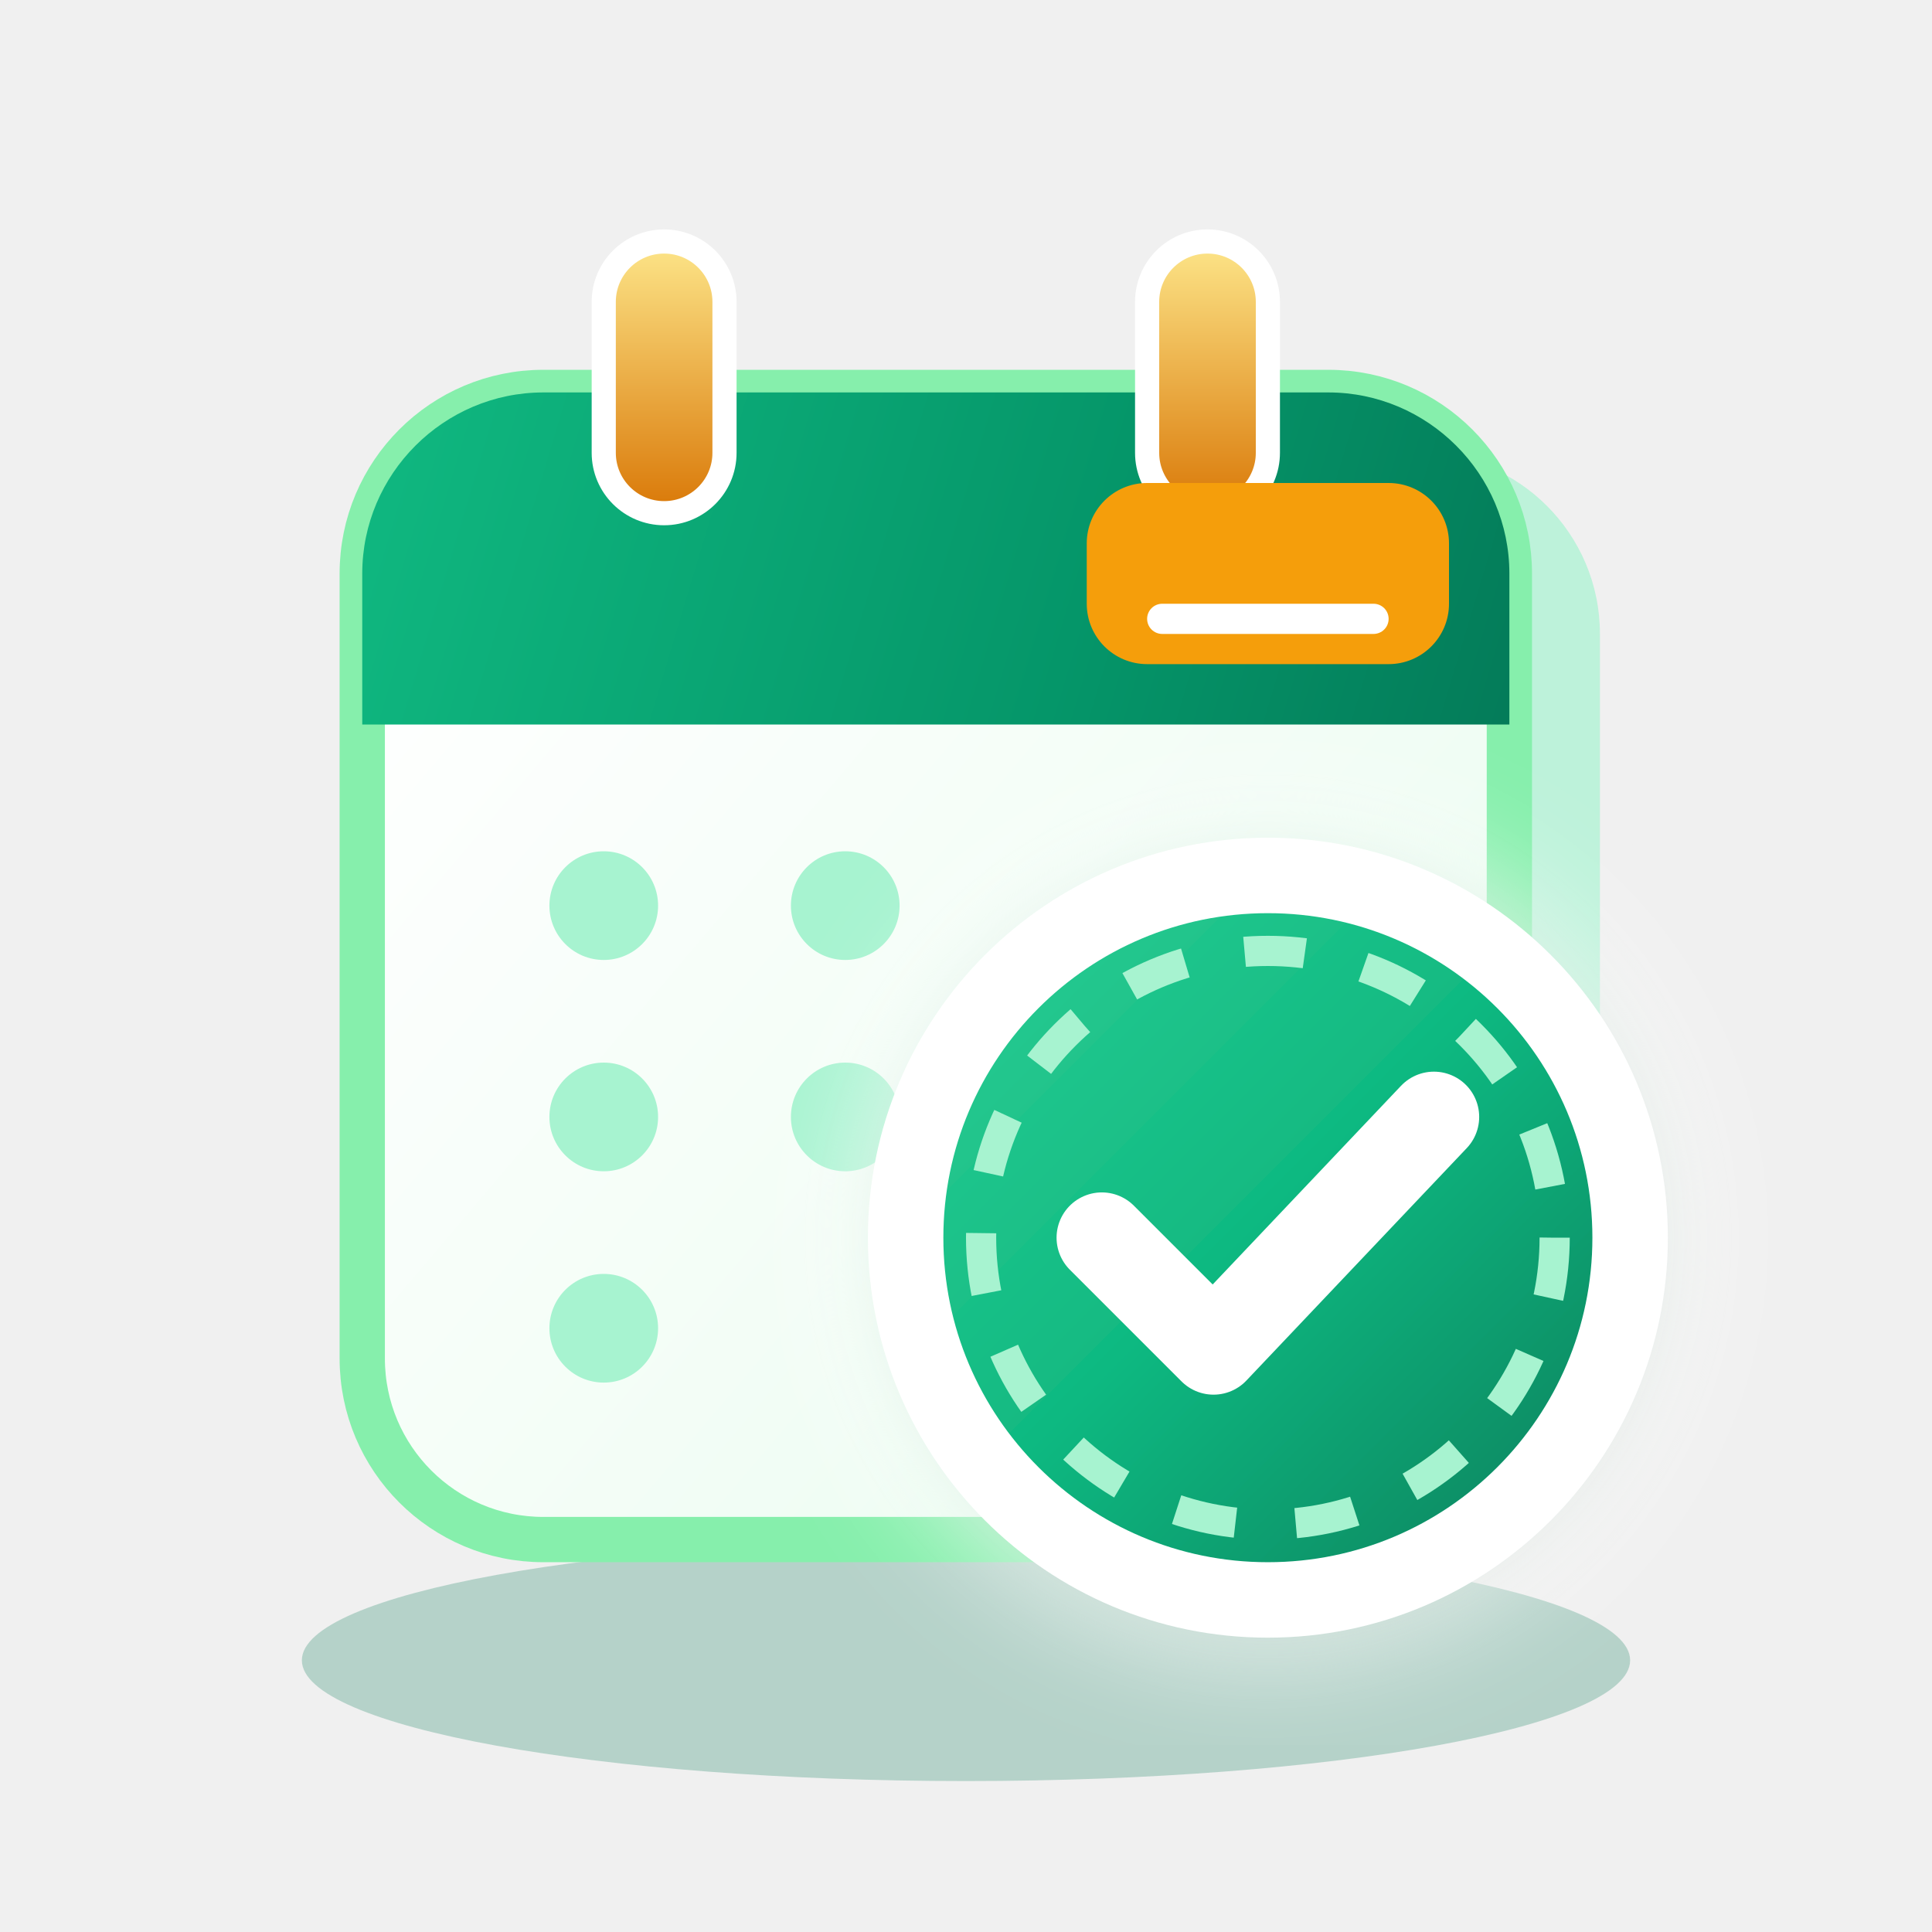
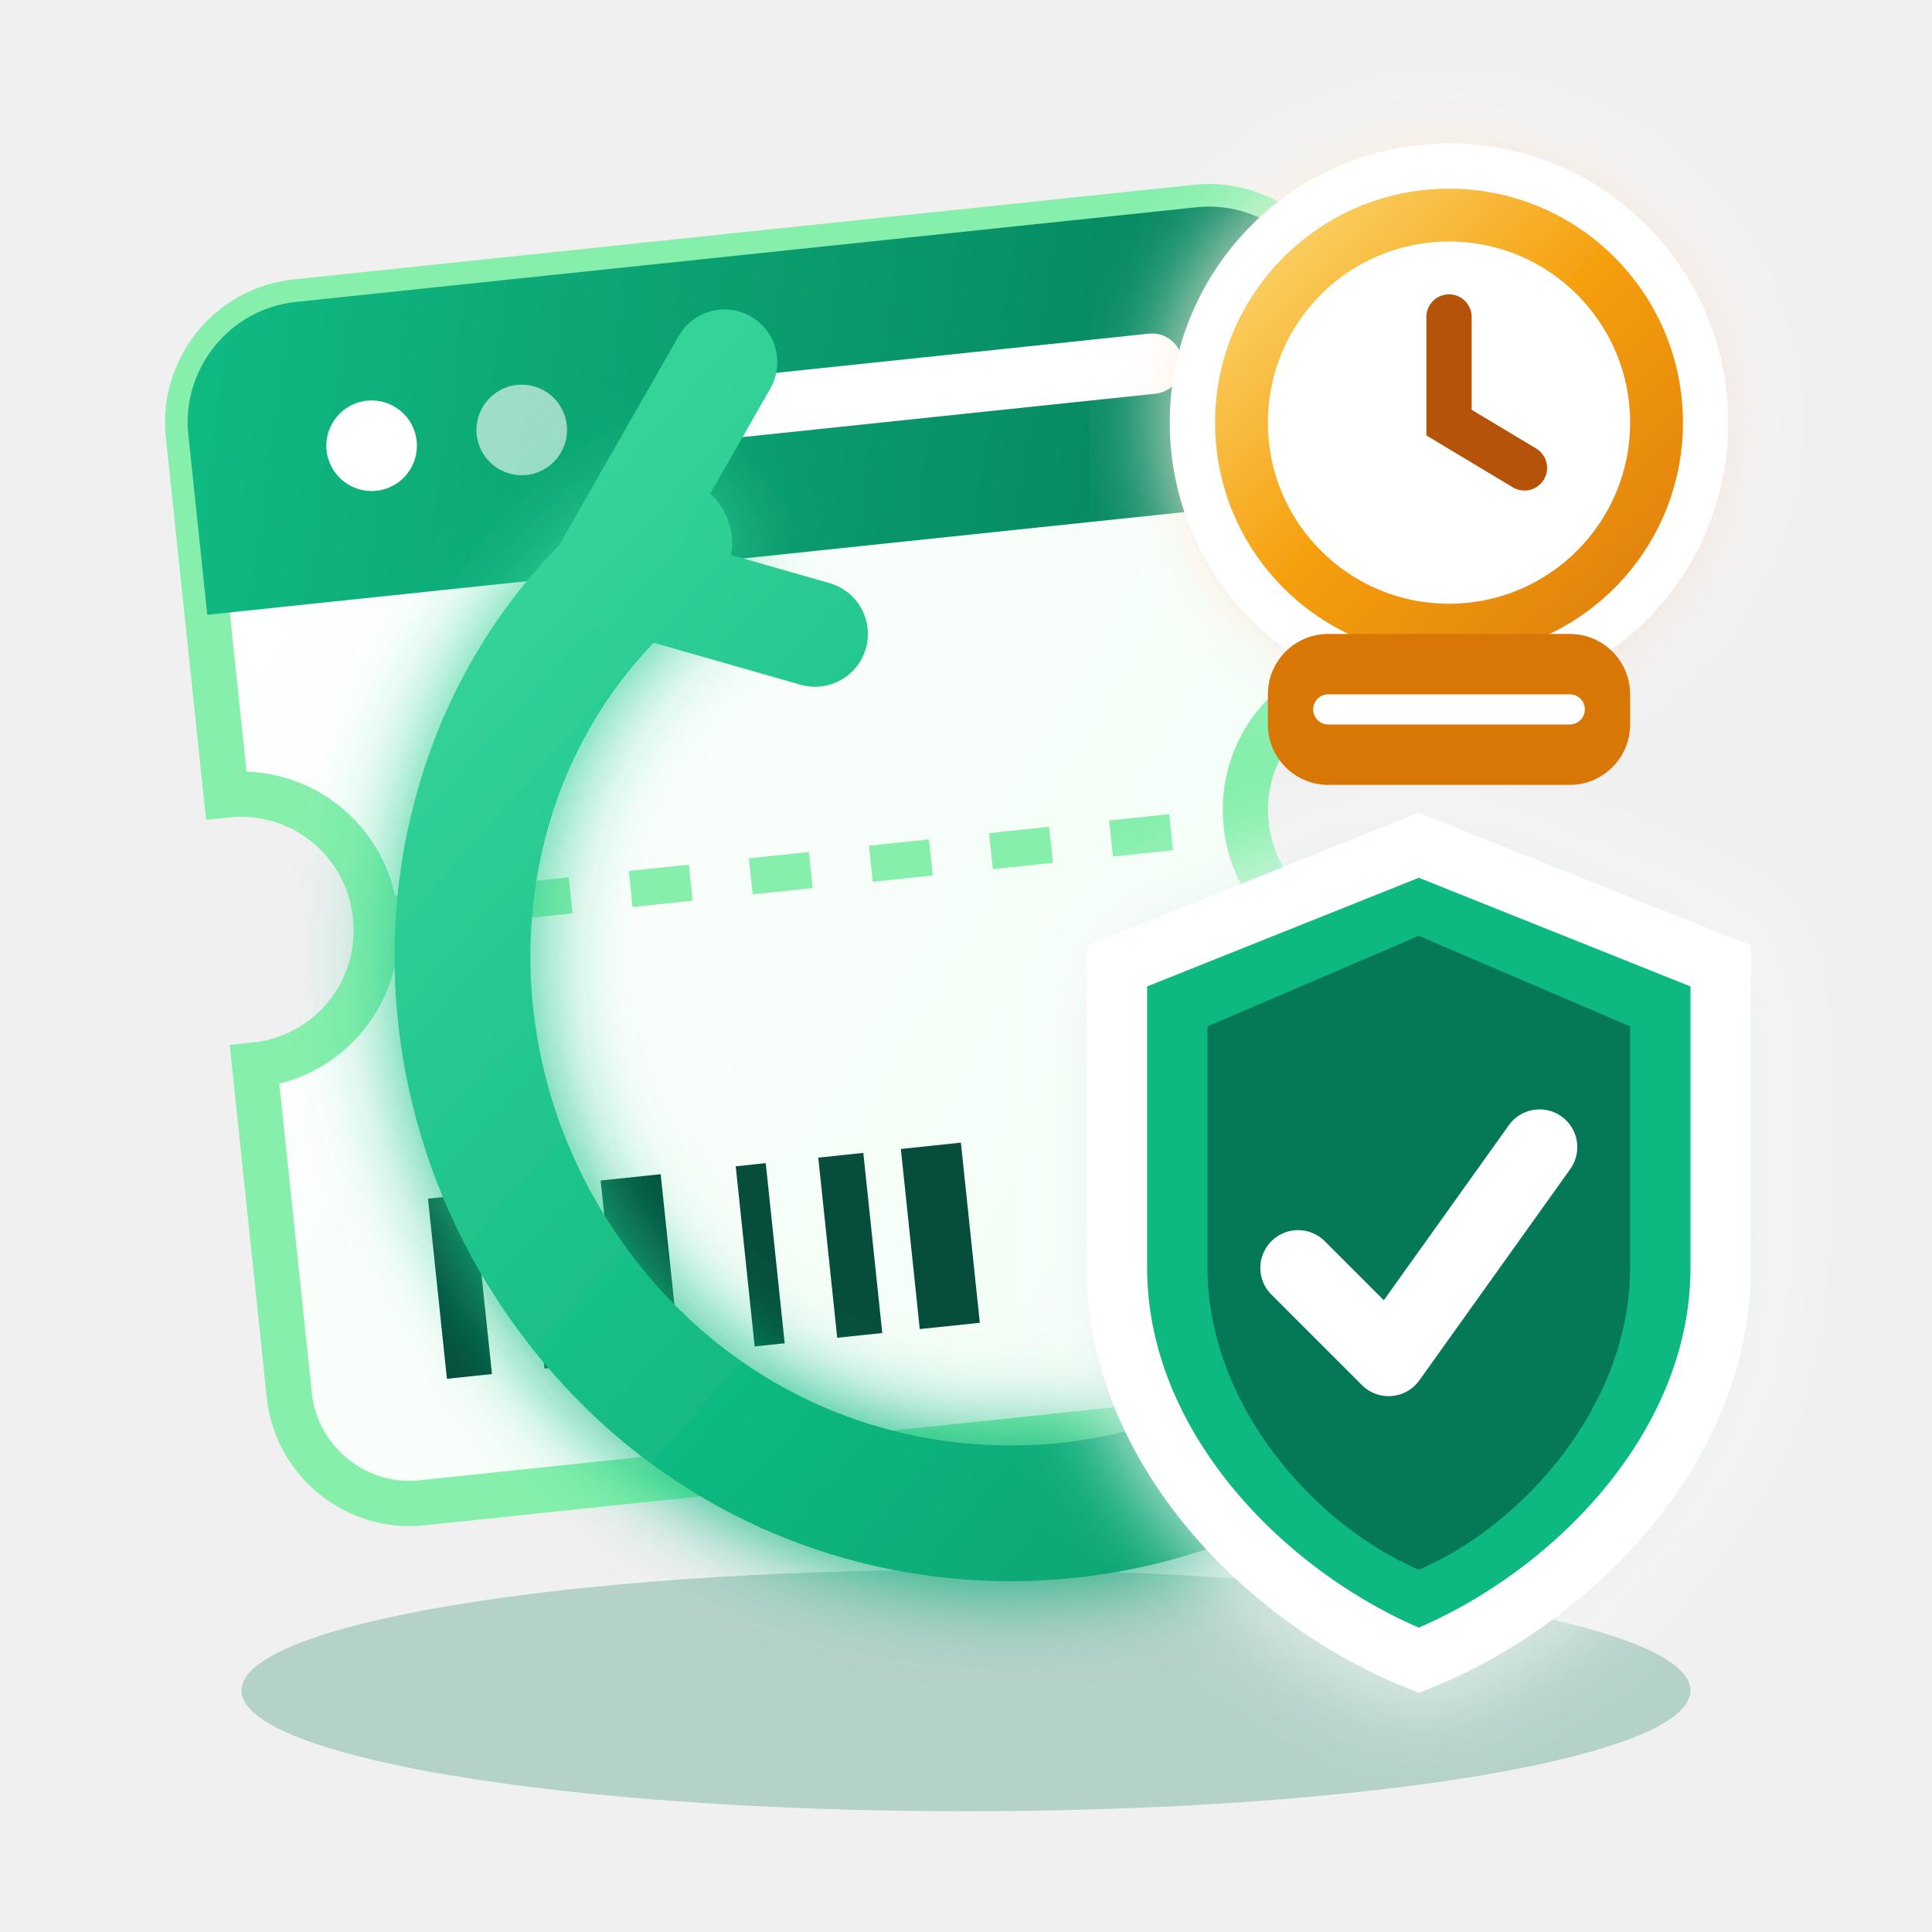
<svg xmlns="http://www.w3.org/2000/svg" viewBox="0 0 64 64" fill="none">
  <defs>
-     <linearGradient id="whyCalHeader" x1="12" y1="12" x2="52" y2="24" gradientUnits="userSpaceOnUse">
+     <linearGradient id="flexTicketBody" x1="8" y1="14" x2="48" y2="44" gradientUnits="userSpaceOnUse">
+       <stop offset="0%" stop-color="#FFFFFF" />
+       <stop offset="100%" stop-color="#F0FDF4" />
+     </linearGradient>
+     <linearGradient id="flexTicketHeader" x1="8" y1="14" x2="48" y2="24" gradientUnits="userSpaceOnUse">
      <stop offset="0%" stop-color="#10B981" />
-       <stop offset="60%" stop-color="#059669" />
      <stop offset="100%" stop-color="#047857" />
    </linearGradient>
-     <linearGradient id="whyCalBody" x1="12" y1="20" x2="52" y2="54" gradientUnits="userSpaceOnUse">
-       <stop offset="0%" stop-color="#FFFFFF" />
-       <stop offset="60%" stop-color="#F0FDF4" />
-       <stop offset="100%" stop-color="#DCFCE7" />
-     </linearGradient>
-     <linearGradient id="whyBadgeGrad" x1="28" y1="28" x2="54" y2="54" gradientUnits="userSpaceOnUse">
+     <linearGradient id="flexUndoArrow" x1="16" y1="20" x2="52" y2="52" gradientUnits="userSpaceOnUse">
      <stop offset="0%" stop-color="#34D399" />
      <stop offset="50%" stop-color="#10B981" />
-       <stop offset="100%" stop-color="#047857" />
+       <stop offset="100%" stop-color="#059669" />
    </linearGradient>
-     <linearGradient id="whyGoldRing" x1="0" y1="0" x2="0" y2="1">
+     <linearGradient id="flexGoldClock" x1="0" y1="0" x2="1" y2="1">
      <stop offset="0%" stop-color="#FDE68A" />
+       <stop offset="50%" stop-color="#F59E0B" />
      <stop offset="100%" stop-color="#D97706" />
    </linearGradient>
-     <filter id="whyFlexGlow" x="-20%" y="-20%" width="140%" height="140%">
-       <feGaussianBlur stdDeviation="2" result="blur" />
+     <filter id="flexGlow" x="-20%" y="-20%" width="140%" height="140%">
+       <feGaussianBlur stdDeviation="1.5" result="blur" />
      <feComposite in="SourceGraphic" in2="blur" operator="over" />
    </filter>
  </defs>
-   <ellipse cx="32" cy="55" rx="22" ry="4" fill="#047857" fill-opacity="0.25" />
-   <rect x="15" y="15" width="38" height="36" rx="6" fill="#A7F3D0" fill-opacity="0.7" />
-   <rect x="12" y="13" width="38" height="38" rx="6" fill="url(#whyCalBody)" stroke="#86EFAC" stroke-width="1.5" />
-   <path d="M12 19C12 15.7 14.7 13 18 13H44C47.3 13 50 15.7 50 19V24H12V19Z" fill="url(#whyCalHeader)" />
-   <rect x="20" y="8" width="4" height="9" rx="2" fill="url(#whyGoldRing)" stroke="#FFFFFF" stroke-width="0.8" />
-   <rect x="38" y="8" width="4" height="9" rx="2" fill="url(#whyGoldRing)" stroke="#FFFFFF" stroke-width="0.8" />
-   <circle cx="20" cy="30" r="1.8" fill="#A7F3D0" />
-   <circle cx="28" cy="30" r="1.8" fill="#A7F3D0" />
-   <circle cx="20" cy="37" r="1.8" fill="#A7F3D0" />
-   <circle cx="28" cy="37" r="1.8" fill="#A7F3D0" />
-   <circle cx="20" cy="44" r="1.8" fill="#A7F3D0" />
-   <circle cx="42" cy="41" r="12" fill="url(#whyBadgeGrad)" stroke="#FFFFFF" stroke-width="2.5" filter="url(#whyFlexGlow)" />
-   <circle cx="42" cy="41" r="9.5" stroke="#A7F3D0" stroke-width="1" stroke-dasharray="2 2" fill="none" />
-   <path d="M36.5 41L40.2 44.7L47.5 37" stroke="#FFFFFF" stroke-width="3" stroke-linecap="round" stroke-linejoin="round" />
-   <rect x="36" y="16" width="12" height="6" rx="2" fill="#F59E0B" />
-   <path d="M38.5 20.5H45.5" stroke="#FFFFFF" stroke-width="1" stroke-linecap="round" />
+   <ellipse cx="32" cy="56" rx="24" ry="4" fill="#047857" fill-opacity="0.25" />
+   <g transform="rotate(-6 30 30)">
+     <path d="M8 12C8 9.8 9.8 8 12 8H42C44.2 8 46 9.8 46 12V24C43.5 24 41.5 26 41.5 28.5C41.5 31 43.5 33 46 33V44C46 46.2 44.2 48 42 48H12C9.8 48 8 46.2 8 44V33C10.5 33 12.5 31 12.5 28.5C12.5 26 10.5 24 8 24V12Z" fill="url(#flexTicketBody)" stroke="#86EFAC" stroke-width="1.5" />
+     <path d="M8 12C8 9.8 9.8 8 12 8H42C44.2 8 46 9.8 46 12V18H8V12Z" fill="url(#flexTicketHeader)" />
+     <circle cx="14" cy="13" r="1.5" fill="#FFFFFF" />
+     <circle cx="19" cy="13" r="1.5" fill="#FFFFFF" fill-opacity="0.6" />
+     <rect x="25" y="12" width="16" height="2" rx="1" fill="#FFFFFF" />
+     <line x1="13" y1="28.5" x2="41" y2="28.5" stroke="#86EFAC" stroke-width="1.2" stroke-dasharray="2 2" />
+     <line x1="14" y1="38" x2="14" y2="44" stroke="#064E3B" stroke-width="1.5" />
+     <line x1="17" y1="38" x2="17" y2="44" stroke="#064E3B" stroke-width="1" />
+     <line x1="20" y1="38" x2="20" y2="44" stroke="#064E3B" stroke-width="2" />
+     <line x1="24" y1="38" x2="24" y2="44" stroke="#064E3B" stroke-width="1" />
+     <line x1="27" y1="38" x2="27" y2="44" stroke="#064E3B" stroke-width="1.5" />
+     <line x1="30" y1="38" x2="30" y2="44" stroke="#064E3B" stroke-width="2" />
+   </g>
+   <path d="M22 18C14 24 13 36 20 44C27 52 39 52 46 45" stroke="url(#flexUndoArrow)" stroke-width="4.5" stroke-linecap="round" fill="none" filter="url(#flexGlow)" />
+   <path d="M24 12L20 19L27 21" stroke="url(#flexUndoArrow)" stroke-width="3.5" stroke-linecap="round" stroke-linejoin="round" fill="none" />
+   <path d="M47 28L57 32V42C57 48 52 53 47 55C42 53 37 48 37 42V32L47 28Z" fill="#10B981" stroke="#FFFFFF" stroke-width="2" filter="url(#flexGlow)" />
+   <path d="M47 31L54 34V42C54 46.5 50.5 50.5 47 52C43.5 50.5 40 46.5 40 42V34L47 31Z" fill="#047857" />
+   <path d="M43 42L46 45L51 38" stroke="#FFFFFF" stroke-width="2.5" stroke-linecap="round" stroke-linejoin="round" />
+   <circle cx="48" cy="14" r="8.5" fill="url(#flexGoldClock)" stroke="#FFFFFF" stroke-width="1.5" filter="url(#flexGlow)" />
+   <circle cx="48" cy="14" r="6" fill="#FFFFFF" />
+   <path d="M48 10.5V14L50.5 15.5" stroke="#B45309" stroke-width="1.5" stroke-linecap="round" />
+   <rect x="42" y="21" width="12" height="5" rx="2" fill="#D97706" />
+   <path d="M44 23.5H52" stroke="#FFFFFF" stroke-width="1" stroke-linecap="round" />
</svg>
